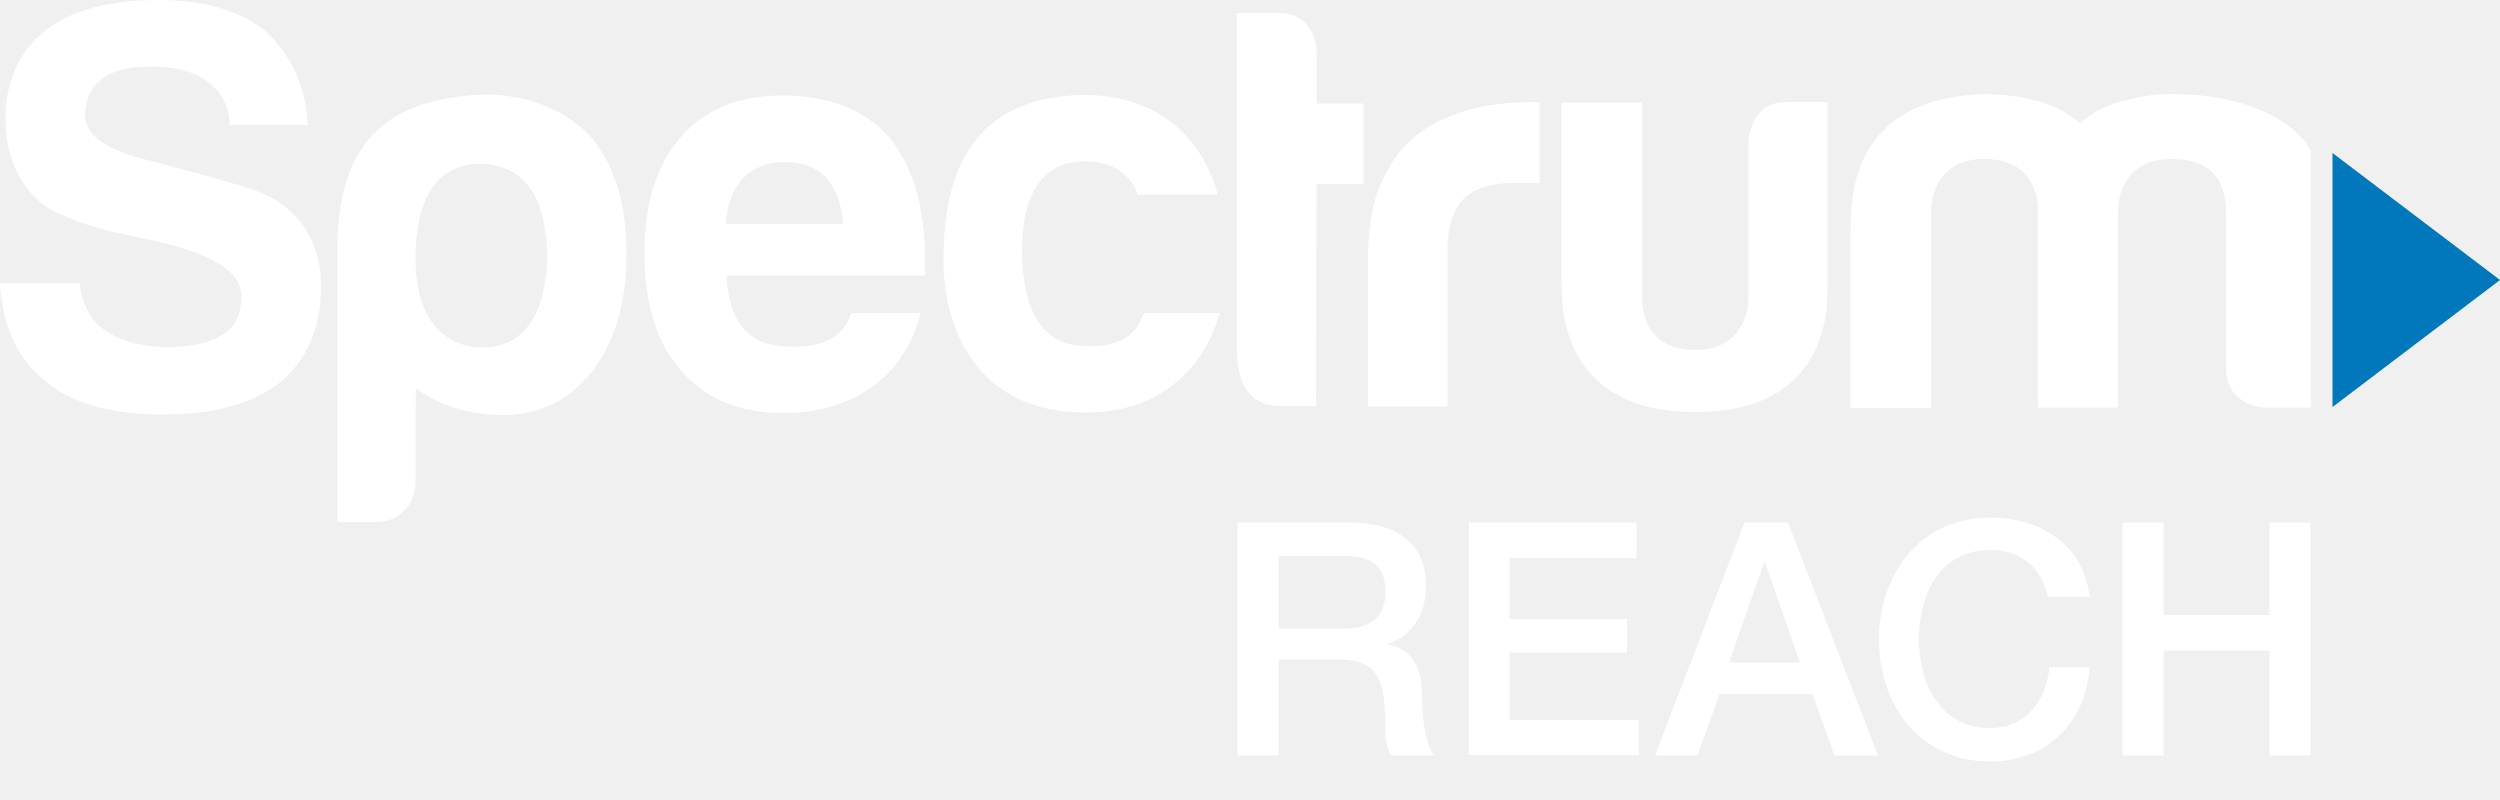
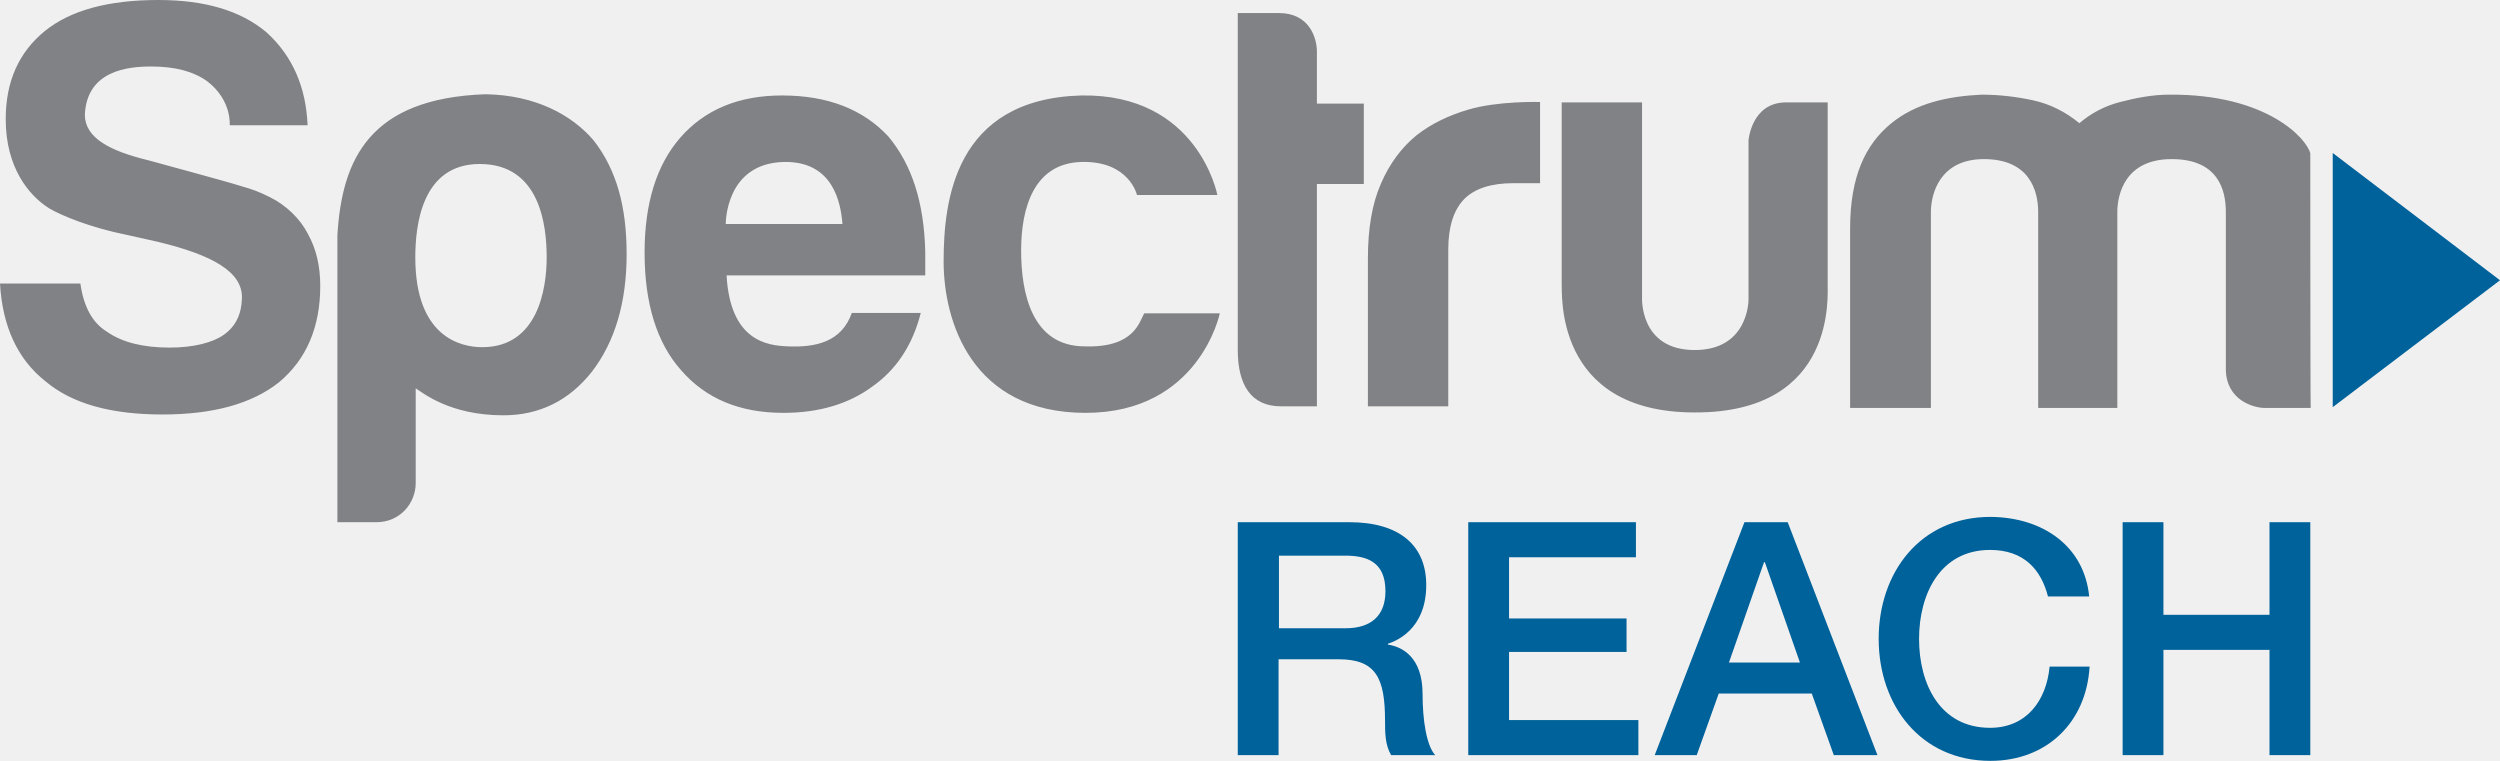
- <svg xmlns="http://www.w3.org/2000/svg" width="500" height="160" viewBox="0 0 500 160" overflow="scroll">
-   <style>.st0{fill:#FFFFFF;} .st1{fill:#0177BC;}</style>
-   <path class="st0 text-top" d="M247.5 104.5h22.3c10.2 0 15.4 4.7 15.4 12.6 0 8.9-6.2 11.2-7.7 11.7v.1c2.8.4 6.9 2.5 6.9 9.9 0 5.4.8 10.4 2.5 12.3h-8.7c-1.2-2-1.2-4.6-1.2-6.9 0-8.6-1.8-12.3-9.3-12.3h-12v19.2h-8.2v-46.6zm8.2 21.2h13.4c5.2 0 8-2.5 8-7.4 0-5.9-3.9-7.1-8.1-7.1h-13.3v14.5zM293.7 104.5h33.6v7.1h-25.4v12.2h23.5v6.7h-23.5V144h25.9v7h-34v-46.5zM348.9 104.5h8.7l18 46.6h-8.7l-4.4-12.3h-18.6l-4.4 12.3H331l17.9-46.6zm-3.1 28H360l-7-20h-.2l-7 20zM409.6 119.3c-1.4-5.4-4.8-9.3-11.6-9.3-10 0-14.2 8.8-14.2 17.8 0 8.9 4.2 17.8 14.2 17.8 7.2 0 11.2-5.4 11.9-12.2h8c-.7 11.2-8.6 18.9-19.8 18.9-14 0-22.3-11.1-22.3-24.4 0-13.3 8.4-24.4 22.3-24.4 10.5.1 18.8 5.9 19.8 15.9h-8.3zM424.5 104.5h8.2V123h21.2v-18.5h8.2v46.6h-8.2v-21h-21.2v21h-8.2v-46.6z" />
-   <g>
-     <path class="st0 text-bottom" d="M9.2 76.3c5.2 4.4 13 6.6 23.4 6.6 10.1 0 17.9-2.1 23.4-6.4 5.5-4.6 8.2-11 8.2-19.2 0-3.8-.7-7.3-2.5-10.5-1.6-2.9-4.4-5.7-7.7-7.4-2.1-1.1-3.4-1.5-6-2.3-2.8-.9-16.8-4.7-18.2-5-7.9-2-12.8-4.6-12.8-9.2.4-8.9 8.7-9.6 13.3-9.6 4.7 0 8.5 1 11.2 3 4.9 3.8 4.4 8.7 4.4 8.7h15.6c-.3-7.6-3.1-13.8-8.2-18.6C48.1 2.1 40.9 0 31.6 0 21.7 0 14.1 2.1 8.9 6.2c-5.2 4.3-7.8 10.2-7.8 17.6 0 9.6 4.6 15.3 8.7 17.9 2.5 1.5 8.2 3.8 15.6 5.3l6.2 1.3c10.7 2.6 16.9 5.9 16.7 11.3-.1 3.2-1.2 5.7-3.7 7.3-2.2 1.5-6 2.5-10.8 2.5-5.3 0-9.5-1.1-12.6-3.2-2.9-1.8-4.7-5-5.3-9.6H0c.5 8.7 3.5 15.3 9.2 19.7M83.1 96.6c0 4.1-3.2 7.8-7.8 7.8h-7.8V47.1c.9-15.3 6.5-27.4 29.6-28.2 10 .1 17.3 4.1 21.6 9.1 4.6 6 6.6 13.4 6.6 22.8 0 9.7-2.3 17.5-6.9 23.5-4.6 5.8-10.5 8.7-17.7 8.7-10.8 0-16.1-4.5-17.5-5.3-.1.5-.1 18.9-.1 18.9zm26.3-45.1c0-6-1.1-18.7-13.4-18.7-11.6 0-12.9 12.4-12.9 18.7 0 15.9 9.1 18 13.4 18 11.1 0 12.9-11.9 12.9-18zM156.9 32.4c9.8-.1 11.4 8.2 11.7 12.4h-23.4s-.2-12.2 11.7-12.4zm.6 36.9c-4-.2-11.5-1-12.2-14.2H185v-4.8c-.3-10-2.7-17.4-7.3-23-5-5.5-12.1-8.2-21.3-8.2-8.7 0-15.5 2.8-20.4 8.5-4.7 5.5-7.1 13.1-7.1 22.9 0 10.2 2.4 18.1 7.3 23.6 4.9 5.7 11.7 8.5 20.4 8.5 7.2 0 13.1-1.8 17.9-5.3 4.7-3.4 8-8.3 9.6-14.7h-13.8c-2 5.8-7.2 7-12.8 6.7zM228.8 62.6h15.1s-4.1 19.9-26.8 19.9c-22.8 0-28.4-18.3-28.4-30.3s2.1-32.5 27.5-33.2c23.4-.3 27.3 19.9 27.3 19.9h-16s-1.6-6.9-11.1-6.6c-9.5.2-12 9.2-12 17.7s2.1 19.2 12.7 19.2c9.9.4 10.8-5.1 11.7-6.6zM263.3 36.8h9.4V20.7h-9.4V10.4c0-2.8-1.6-7.8-7.6-7.8h-8.3V70c0 7 2.7 11.2 8.6 11.2h7.2l.1-44.4zM289.5 81.3V49.9c0-4.6 1.1-7.9 3.2-10.1 2.1-2.1 5.4-3.2 9.9-3.2h5.3V20.4s-8.3-.2-14.3 1.6c-3.9 1.2-7.3 2.7-10.2 5-3.1 2.4-5.5 5.7-7.2 9.7-1.8 4-2.6 9.1-2.6 15v29.6h15.9zM312.4 20.5h16v39S327.8 70 338.9 70c10.5 0 10.8-9.4 10.8-10.1V28s.5-7.6 7.5-7.6h8.3v36.2c-.1 2 2.1 25.9-26.6 25.8-28.4 0-26.4-24.2-26.6-25.7V20.5zM423.5 81.5h-15.9V42.4c0-4.5-1.9-10.6-10.8-10.6-8.8 0-10.6 6.9-10.6 10.6v39.2h-16.1v-36c0-10.4 3.1-16.8 8.2-21 5-4.1 11.5-5.4 18.1-5.8 3.5 0 7 .4 10.4 1.2 3.4.8 6.4 2.3 9.2 4.6 2.3-2 5-3.4 8.2-4.3 3.1-.8 6.4-1.5 9.8-1.5 19.7-.1 27.6 8.9 28.2 11.8v50.9H453c-2.3 0-7.8-1.6-7.8-7.8V42.4c0-4.4-1.5-10.6-10.8-10.6-9.2 0-10.8 6.9-10.8 10.6v39.1z" />
-     <path class="st1 arrow" d="M466.5 30.6v50.8L500 56" />
+ <svg xmlns="http://www.w3.org/2000/svg" viewBox="0 0 612.8 186.5">
+   <g fill="#808285" class="text-top">
+     <path d="M66.1 48.3c-2.6-1.3-4.2-1.9-7.4-2.8-3.4-1.1-20.6-5.7-22.3-6.2-9.5-2.3-15.6-5.5-15.6-11.2.5-10.9 10.7-11.8 16.3-11.8 5.8 0 10.4 1.2 13.8 3.7 6 4.7 5.4 10.7 5.4 10.7h19.1c-.4-9.4-3.7-17-10.1-22.8C59 2.6 50.2 0 38.8 0 26.6 0 17.3 2.5 11 7.6 4.6 12.8 1.4 20 1.4 29.2 1.4 41 7 47.9 12.1 51.1c3.1 1.8 10.1 4.7 19.1 6.5l7.6 1.7c13.2 3.2 20.7 7.3 20.5 13.8-.1 3.9-1.5 6.9-4.5 9-2.7 1.9-7.4 3.1-13.2 3.1-6.6 0-11.7-1.3-15.4-3.9-3.6-2.2-5.7-6.2-6.5-11.8H0c.6 10.5 4.3 18.6 11.2 24 6.4 5.4 15.9 8.1 28.6 8.1 12.4 0 21.9-2.6 28.6-7.9 6.7-5.6 10.1-13.5 10.1-23.6 0-4.7-.9-9-3.1-12.9-1.8-3.5-5.2-6.9-9.3-8.9zM119 23.1c-28.4 1-35.2 15.9-36.3 34.6V128h9.6c5.7 0 9.6-4.6 9.6-9.6V95.2c1.7 1 8.2 6.6 21.5 6.6 8.8 0 16.1-3.6 21.7-10.7 5.6-7.3 8.5-16.9 8.5-28.8 0-11.5-2.4-20.6-8.1-27.9-5.3-6.2-14.2-11.1-26.5-11.3zm-.8 62c-5.3 0-16.4-2.5-16.4-22 0-7.7 1.5-22.9 15.8-22.9 15 0 16.4 15.5 16.4 22.9 0 7.6-2.1 22-15.8 22zM191.7 23.4c-10.7 0-19 3.5-25 10.4-5.8 6.7-8.7 16.1-8.7 28.1 0 12.5 3 22.2 9 28.9 6 6.9 14.3 10.4 25 10.4 8.8 0 16.1-2.2 21.9-6.5 5.8-4.1 9.8-10.1 11.8-18h-16.9c-2.5 7.1-8.8 8.5-15.7 8.2-4.9-.2-14.1-1.2-15-17.4h48.7v-5.8c-.3-12.2-3.3-21.3-9-28.2-6.2-6.7-14.9-10.1-26.1-10.1zm-13.8 31.5s-.2-14.9 14.3-15.2c12.1-.2 13.9 10.1 14.3 15.2h-28.6zM265.9 84.9c-13 0-15.6-13.1-15.6-23.5s3.1-21.4 14.8-21.7c11.7-.3 13.6 8.1 13.6 8.1h19.7s-4.7-24.9-33.4-24.4c-31.1.9-33.7 26-33.7 40.7 0 14.7 6.9 37.1 34.8 37.1S299 76.8 299 76.8h-18.5c-1.2 1.8-2.2 8.5-14.6 8.1zM334.3 25.4h-11.5V12.7c0-3.5-1.9-9.5-9.3-9.5h-10.1v82.6c0 8.6 3.3 13.8 10.6 13.8h8.8V45.1h11.5V25.4zM359.8 26.9c-4.7 1.4-8.9 3.4-12.5 6.2-3.7 3-6.7 7-8.8 11.9-2.2 5-3.2 11.1-3.2 18.4v36.2H355V61.2c0-5.6 1.3-9.7 3.9-12.4 2.6-2.6 6.6-3.9 12.1-3.9h6.5V25c-.2 0-10.4-.3-17.7 1.9zM448 69.4V25.1h-10.2c-8.5 0-9.2 9.3-9.2 9.3v39c0 .8-.3 12.4-13.2 12.4-13.6 0-12.9-12.9-12.9-12.9V25.1h-19.7v44.5c.2 1.8-2.2 31.5 32.6 31.5 35.2.1 32.5-29.3 32.6-31.7zM566.3 37.6c-.8-3.5-10.5-14.6-34.6-14.4-4.1 0-8.1.8-12 1.8-3.9 1-7.2 2.8-10 5.2-3.4-2.8-7.2-4.7-11.3-5.6-4.1-.9-8.4-1.4-12.7-1.4-8.1.4-16 2-22.2 7.1-6.2 5.1-10 12.9-10 25.7v44h19.8V52c0-4.5 2.2-13 13-13 11 0 13.3 7.5 13.3 13v48H519V52c0-4.5 2-13 13.3-13 11.4 0 13.3 7.5 13.3 13v38.4c0 7.7 6.8 9.6 9.6 9.6h11.2c-.1-.1-.1-62.4-.1-62.4z" />
+   </g>
+   <path fill="#00629B" d="M571.8 37.5v62.3l41-31.1" class="arrow" />
+   <g fill="#00629B" class="text-bottom">
+     <path d="M303.4 128h27.3c12.5 0 18.9 5.8 18.9 15.4 0 11-7.6 13.8-9.4 14.4v.2c3.4.5 8.5 3 8.5 12.1 0 6.6 1 12.7 3.1 15H341c-1.5-2.5-1.5-5.6-1.5-8.4 0-10.5-2.2-15.1-11.4-15.1h-14.7v23.5h-10V128zm10 26h16.4c6.3 0 9.8-3.1 9.8-9.1 0-7.3-4.7-8.7-9.9-8.7h-16.2V154zM359.9 128H401v8.6h-31.1v15h28.8v8.2h-28.8v16.7h31.7v8.6h-41.7V128zM427.6 128h10.6l22 57.1h-10.7l-5.4-15.1h-22.8l-5.4 15.1h-10.3l22-57.1zm-3.8 34.4h17.4l-8.6-24.6h-.2l-8.6 24.6zM502 146.2c-1.7-6.6-5.9-11.4-14.2-11.4-12.2 0-17.4 10.8-17.4 21.8s5.1 21.8 17.4 21.8c8.9 0 13.8-6.6 14.6-15h9.8c-.8 13.7-10.5 23.1-24.3 23.1-17.1 0-27.4-13.6-27.4-29.9s10.2-29.9 27.4-29.9c12.9.1 23 7.2 24.2 19.5H502zM520.3 128h10v22.7h26V128h10v57.1h-10v-25.8h-26v25.8h-10V128z" />
  </g>
</svg>
